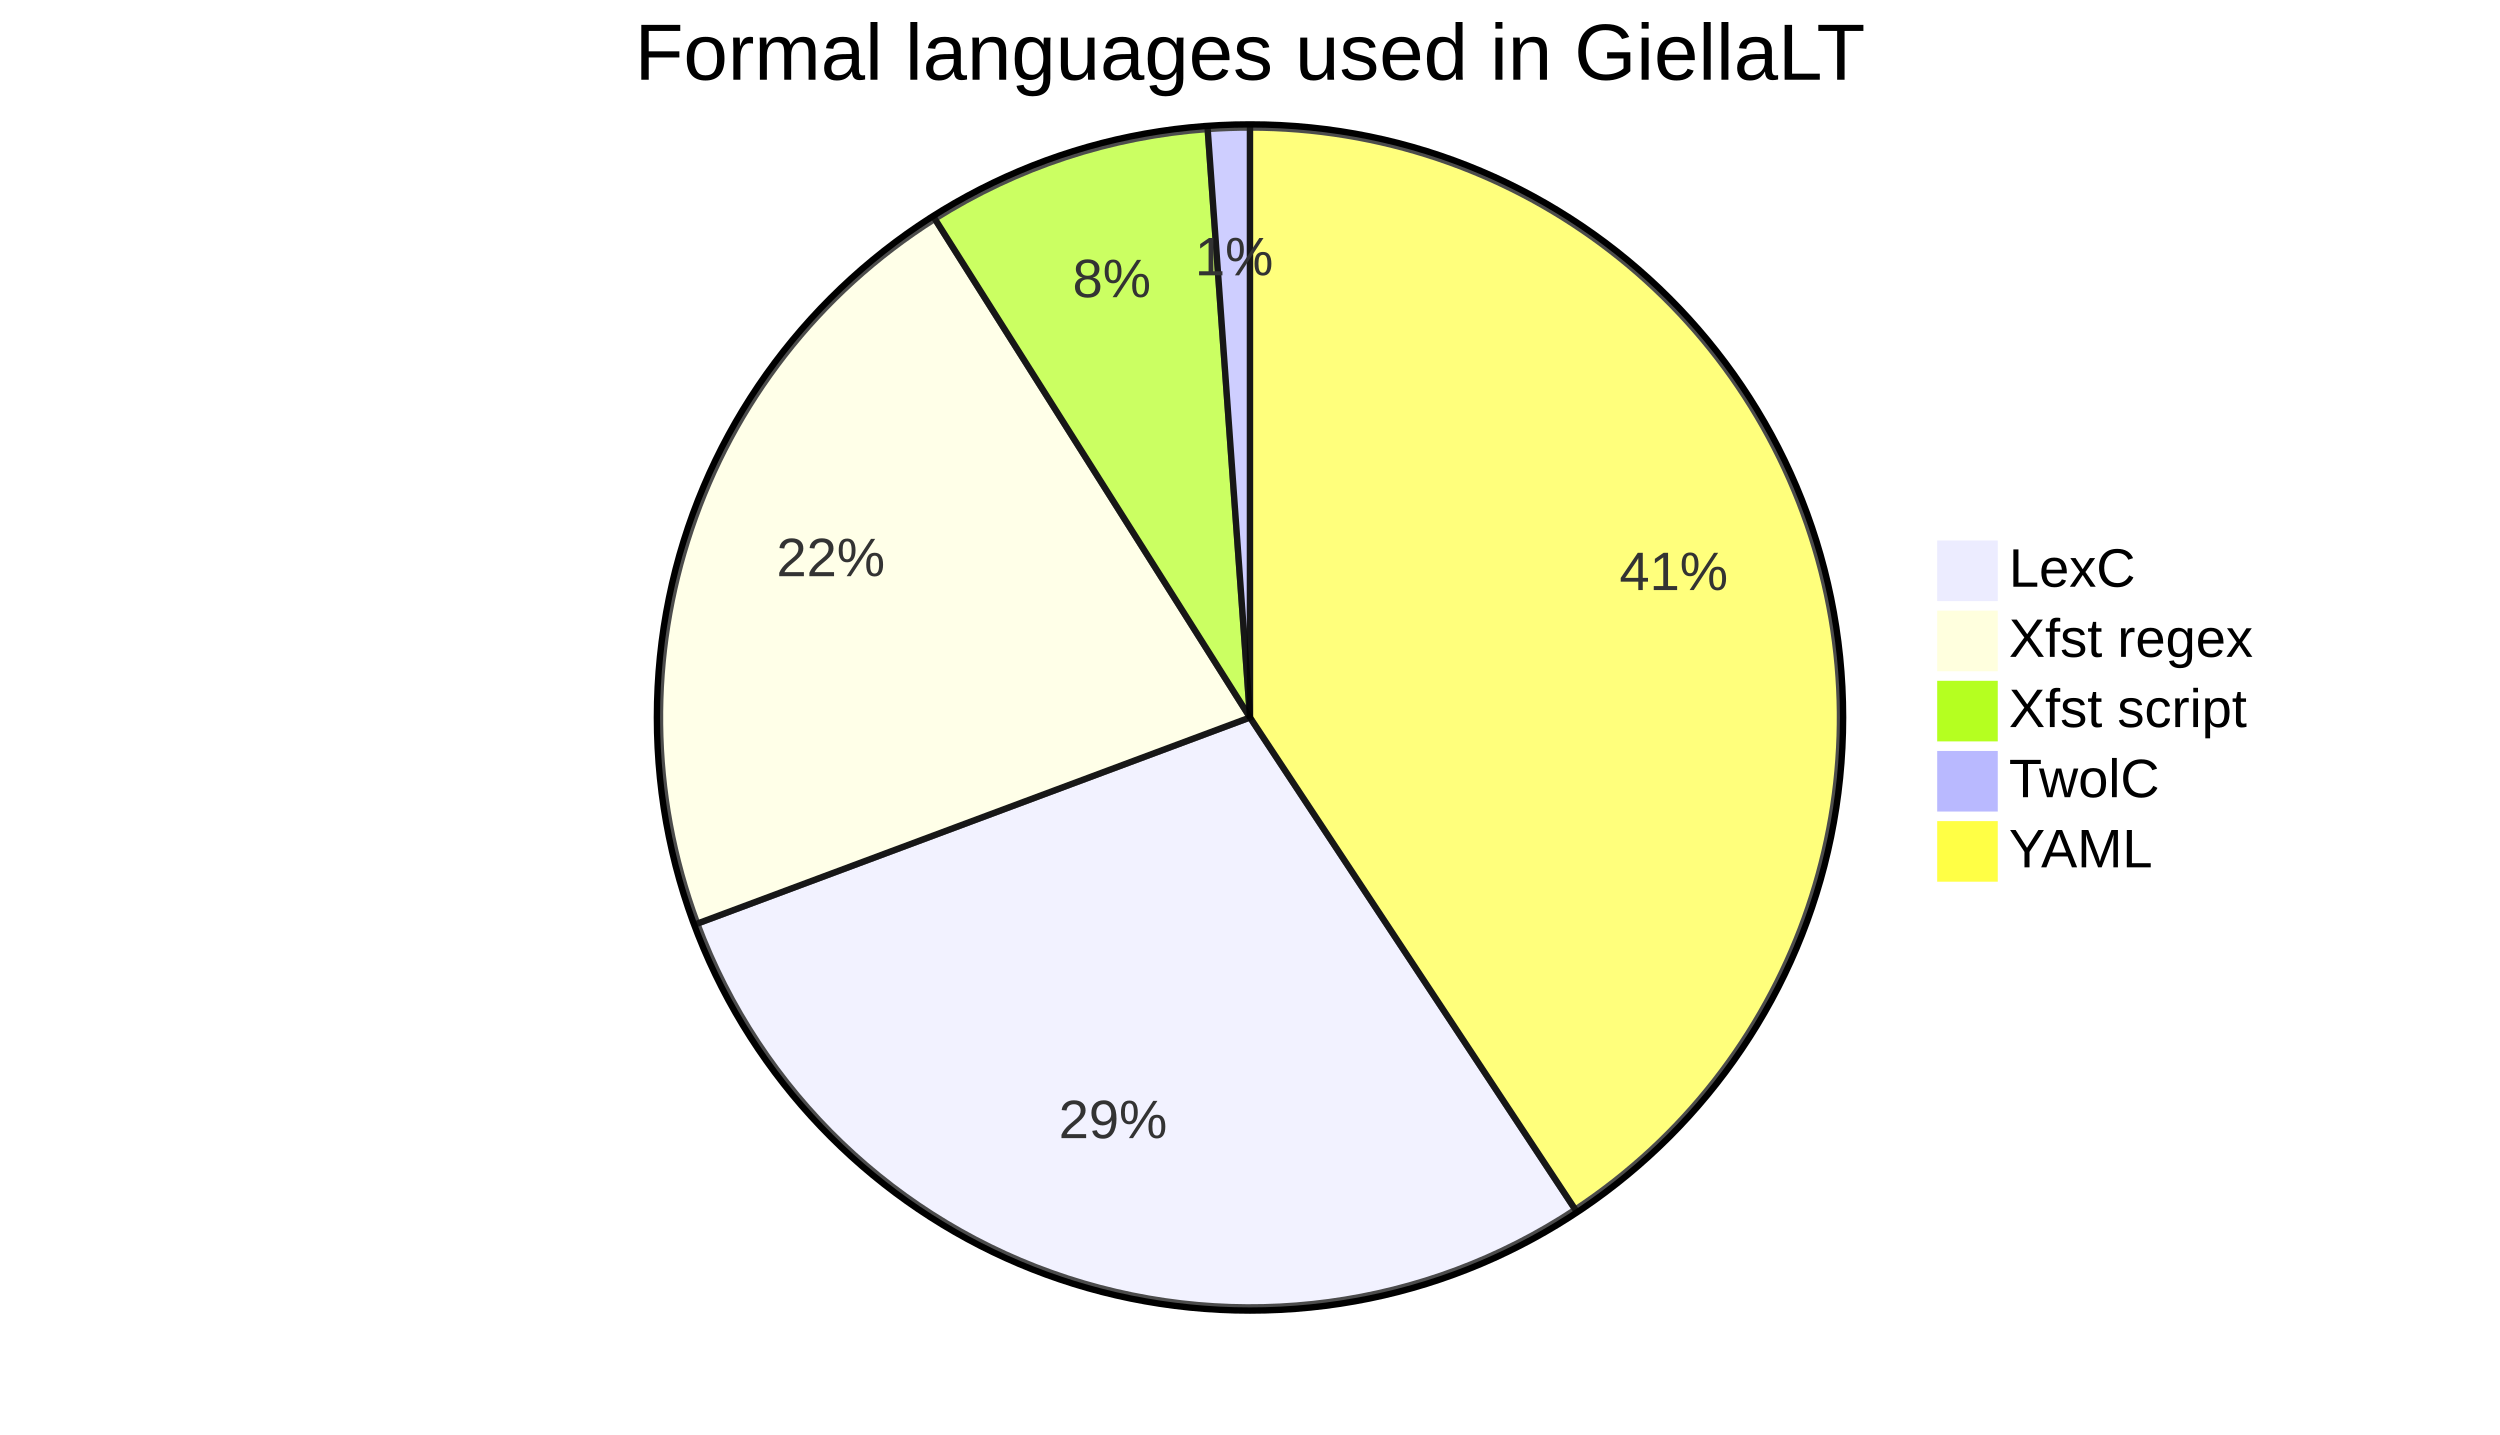
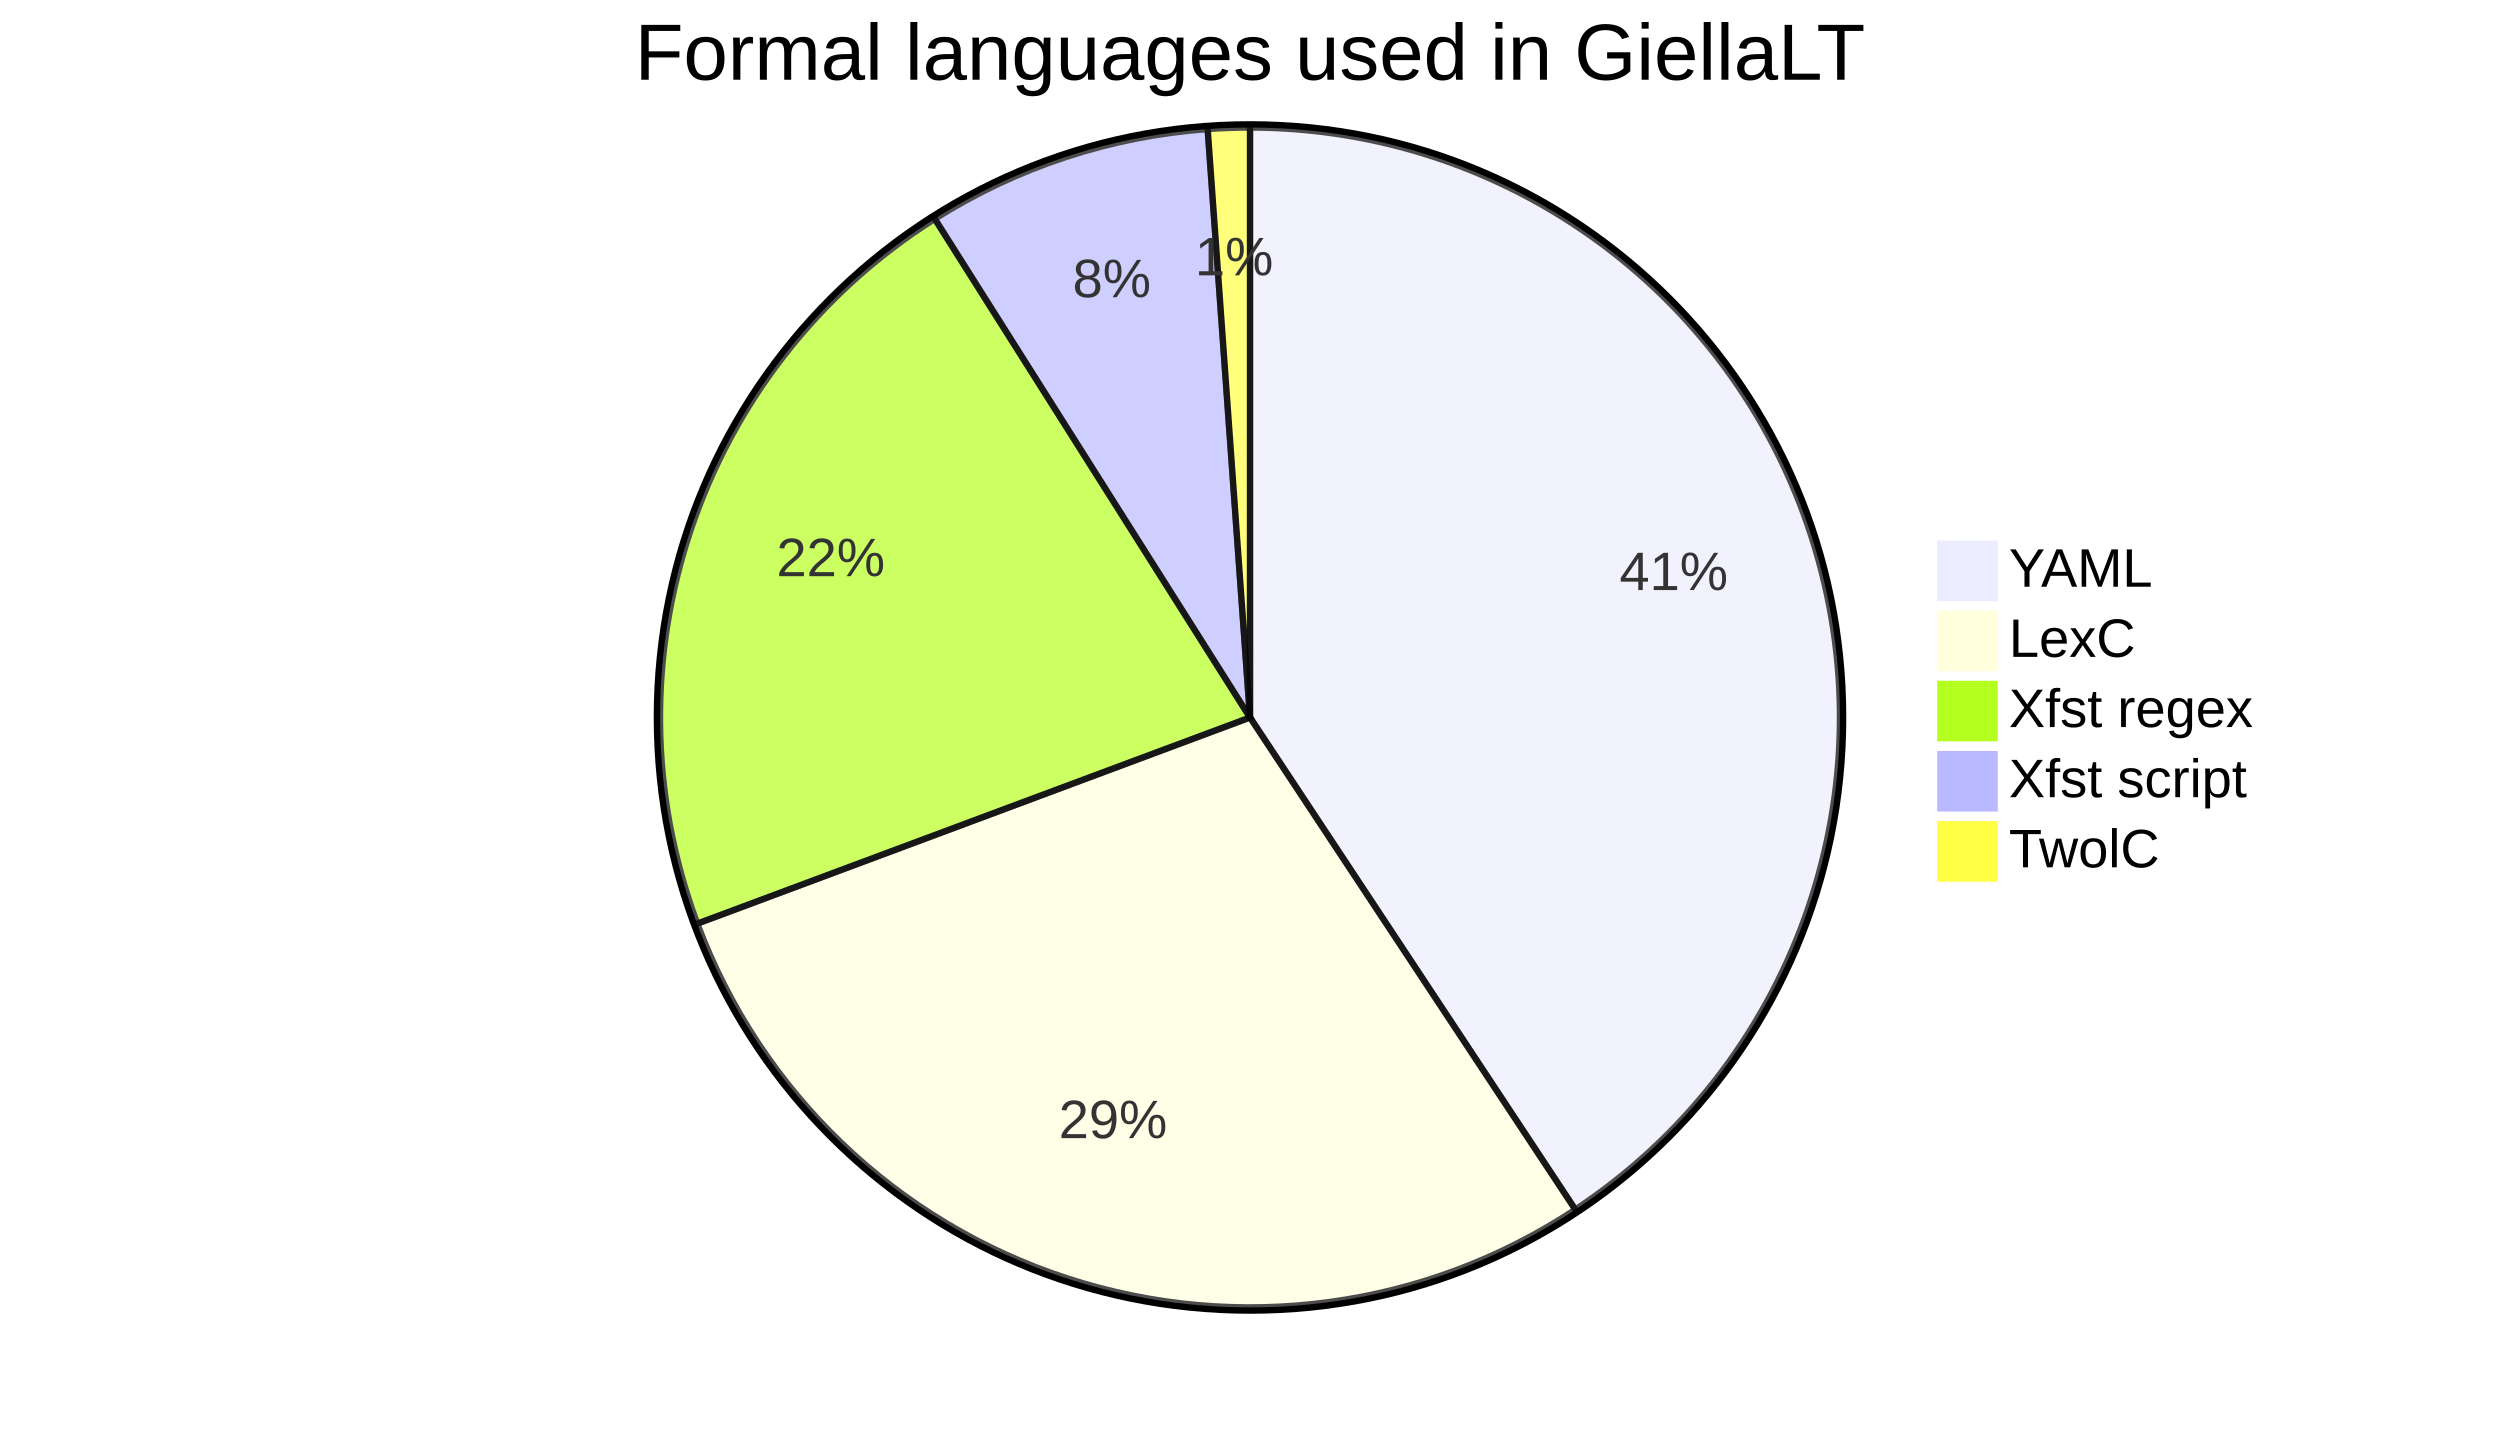
- <svg xmlns="http://www.w3.org/2000/svg" aria-labelledby="chart-title-my-svg" aria-roledescription="pie" role="graphics-document document" style="max-width: 784px; background-color: white;" viewBox="0 0 784 450" width="100%" id="my-svg">
+ <svg xmlns="http://www.w3.org/2000/svg" aria-roledescription="pie" role="graphics-document document" style="max-width: 784px; background-color: white;" viewBox="0 0 784 450" width="100%" id="my-svg">
  <style>#my-svg{font-family:"trebuchet ms",verdana,arial,sans-serif;font-size:16px;fill:#333;}#my-svg .error-icon{fill:#552222;}#my-svg .error-text{fill:#552222;stroke:#552222;}#my-svg .edge-thickness-normal{stroke-width:2px;}#my-svg .edge-thickness-thick{stroke-width:3.5px;}#my-svg .edge-pattern-solid{stroke-dasharray:0;}#my-svg .edge-pattern-dashed{stroke-dasharray:3;}#my-svg .edge-pattern-dotted{stroke-dasharray:2;}#my-svg .marker{fill:#333333;stroke:#333333;}#my-svg .marker.cross{stroke:#333333;}#my-svg svg{font-family:"trebuchet ms",verdana,arial,sans-serif;font-size:16px;}#my-svg .pieCircle{stroke:black;stroke-width:2px;opacity:0.7;}#my-svg .pieOuterCircle{stroke:black;stroke-width:2px;fill:none;}#my-svg .pieTitleText{text-anchor:middle;font-size:25px;fill:black;font-family:"trebuchet ms",verdana,arial,sans-serif;}#my-svg .slice{font-family:"trebuchet ms",verdana,arial,sans-serif;fill:#333;font-size:17px;}#my-svg .legend text{fill:black;font-family:"trebuchet ms",verdana,arial,sans-serif;font-size:17px;}#my-svg :root{--mermaid-font-family:"trebuchet ms",verdana,arial,sans-serif;}</style>
  <g />
  <g transform="translate(392,225)">
    <circle class="pieOuterCircle" r="186" cy="0" cx="0" />
-     <path class="pieCircle" fill="#ECECFF" d="M102.014,154.331A185,185,0,0,1,-173.338,64.645L0,0Z" />
-     <path class="pieCircle" fill="#ffffde" d="M-173.338,64.645A185,185,0,0,1,-98.845,-156.38L0,0Z" />
-     <path class="pieCircle" fill="hsl(80, 100%, 56.275%)" d="M-98.845,-156.38A185,185,0,0,1,-13.276,-184.523L0,0Z" />
-     <path class="pieCircle" fill="hsl(240, 100%, 86.275%)" d="M-13.276,-184.523A185,185,0,0,1,-3.398394867633905e-14,-185L0,0Z" />
-     <path class="pieCircle" fill="hsl(60, 100%, 63.529%)" d="M1.1327982892113017e-14,-185A185,185,0,0,1,102.014,154.331L0,0Z" />
+     <path class="pieCircle" fill="#ECECFF" d="M1.1327982892113017e-14,-185A185,185,0,0,1,102.014,154.331L0,0Z" />
+     <path class="pieCircle" fill="#ffffde" d="M102.014,154.331A185,185,0,0,1,-173.338,64.645L0,0Z" />
+     <path class="pieCircle" fill="hsl(80, 100%, 56.275%)" d="M-173.338,64.645A185,185,0,0,1,-98.845,-156.38L0,0Z" />
+     <path class="pieCircle" fill="hsl(240, 100%, 86.275%)" d="M-98.845,-156.38A185,185,0,0,1,-13.276,-184.523L0,0Z" />
+     <path class="pieCircle" fill="hsl(60, 100%, 63.529%)" d="M-13.276,-184.523A185,185,0,0,1,-3.398394867633905e-14,-185L0,0Z" />
+     <text style="text-anchor: middle;" class="slice" transform="translate(132.8752,-39.94667)">41%</text>
    <text style="text-anchor: middle;" class="slice" transform="translate(-42.97088,131.9283)">29%</text>
    <text style="text-anchor: middle;" class="slice" transform="translate(-131.4831,-44.31416)">22%</text>
    <text style="text-anchor: middle;" class="slice" transform="translate(-43.34972,-131.8043)">8%</text>
    <text style="text-anchor: middle;" class="slice" transform="translate(-4.981736,-138.6605)">1%</text>
-     <text style="text-anchor: middle;" class="slice" transform="translate(132.8752,-39.94667)">41%</text>
    <text class="pieTitleText" y="-200" x="0">Formal languages used in GiellaLT</text>
    <g transform="translate(216,-55)" class="legend">
      <rect style="fill: rgb(236, 236, 255); stroke: rgb(236, 236, 255);" height="18" width="18" />
-       <text y="14" x="22">LexC</text>
+       <text y="14" x="22">YAML</text>
    </g>
    <g transform="translate(216,-33)" class="legend">
      <rect style="fill: rgb(255, 255, 222); stroke: rgb(255, 255, 222);" height="18" width="18" />
-       <text y="14" x="22">Xfst regex</text>
+       <text y="14" x="22">LexC</text>
    </g>
    <g transform="translate(216,-11)" class="legend">
      <rect style="fill: rgb(181, 255, 32); stroke: rgb(181, 255, 32);" height="18" width="18" />
-       <text y="14" x="22">Xfst script</text>
+       <text y="14" x="22">Xfst regex</text>
    </g>
    <g transform="translate(216,11)" class="legend">
      <rect style="fill: rgb(185, 185, 255); stroke: rgb(185, 185, 255);" height="18" width="18" />
-       <text y="14" x="22">TwolC</text>
+       <text y="14" x="22">Xfst script</text>
    </g>
    <g transform="translate(216,33)" class="legend">
      <rect style="fill: rgb(255, 255, 69); stroke: rgb(255, 255, 69);" height="18" width="18" />
-       <text y="14" x="22">YAML</text>
+       <text y="14" x="22">TwolC</text>
    </g>
  </g>
</svg>
